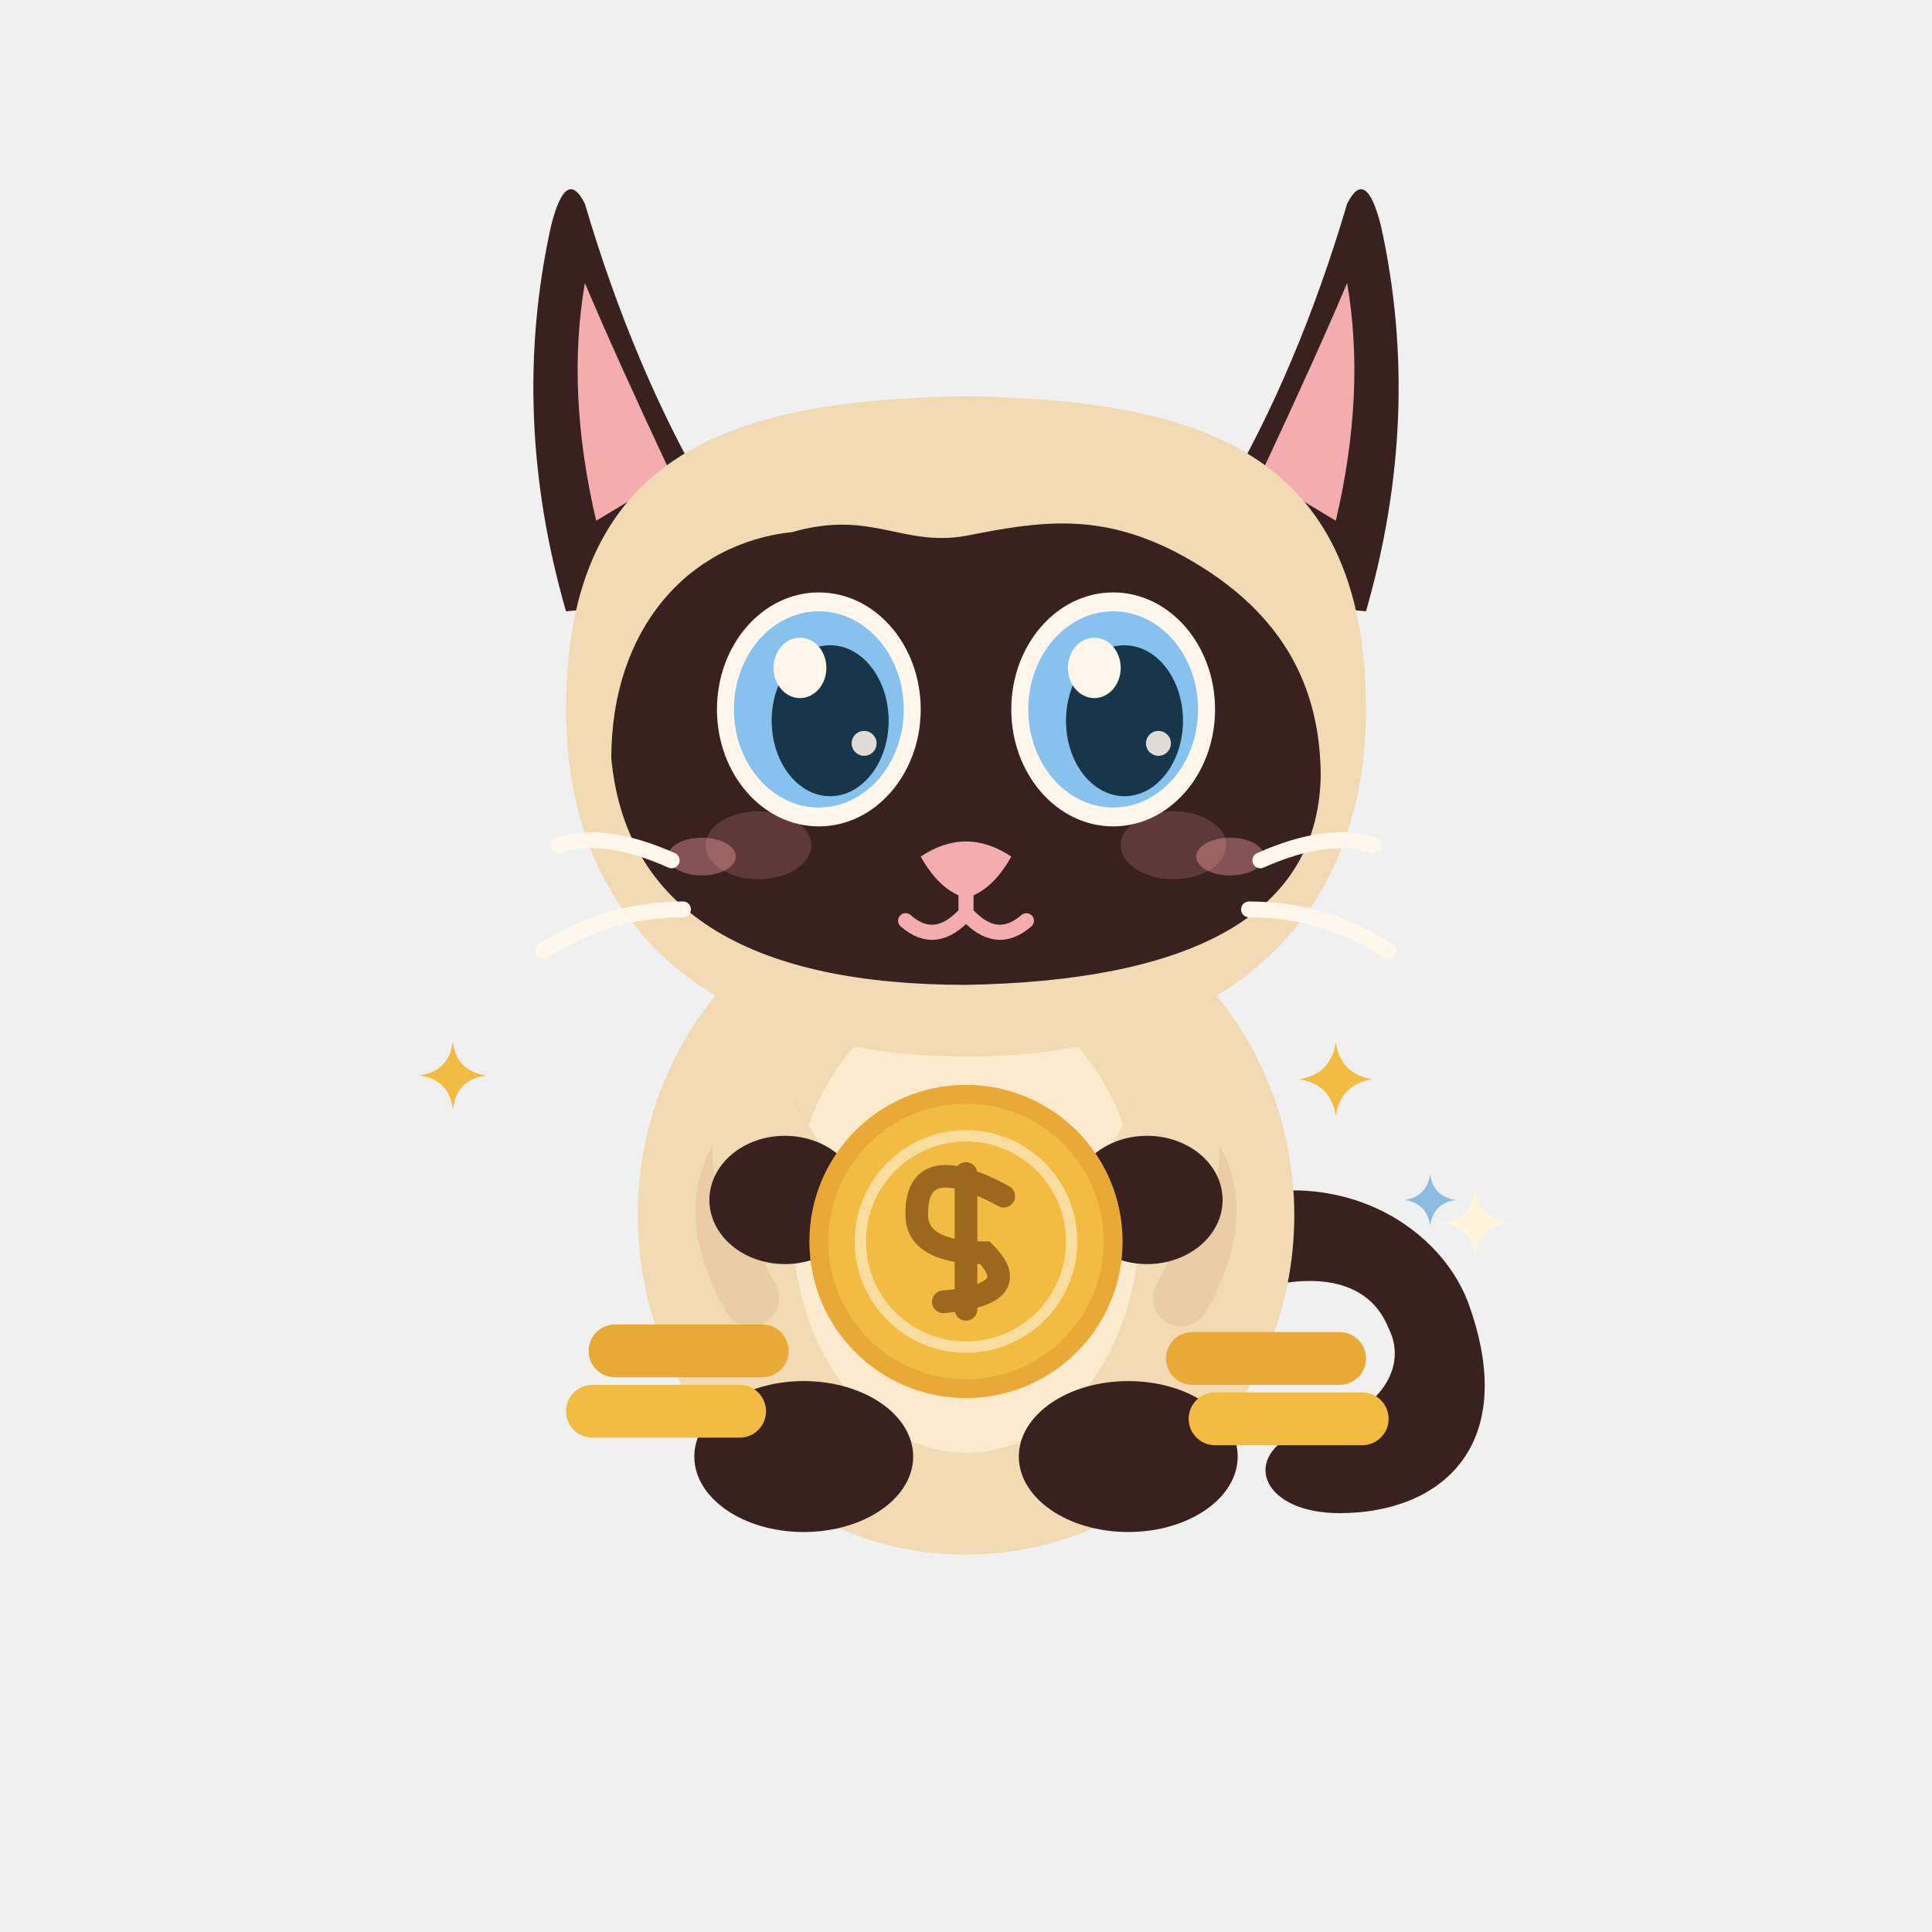
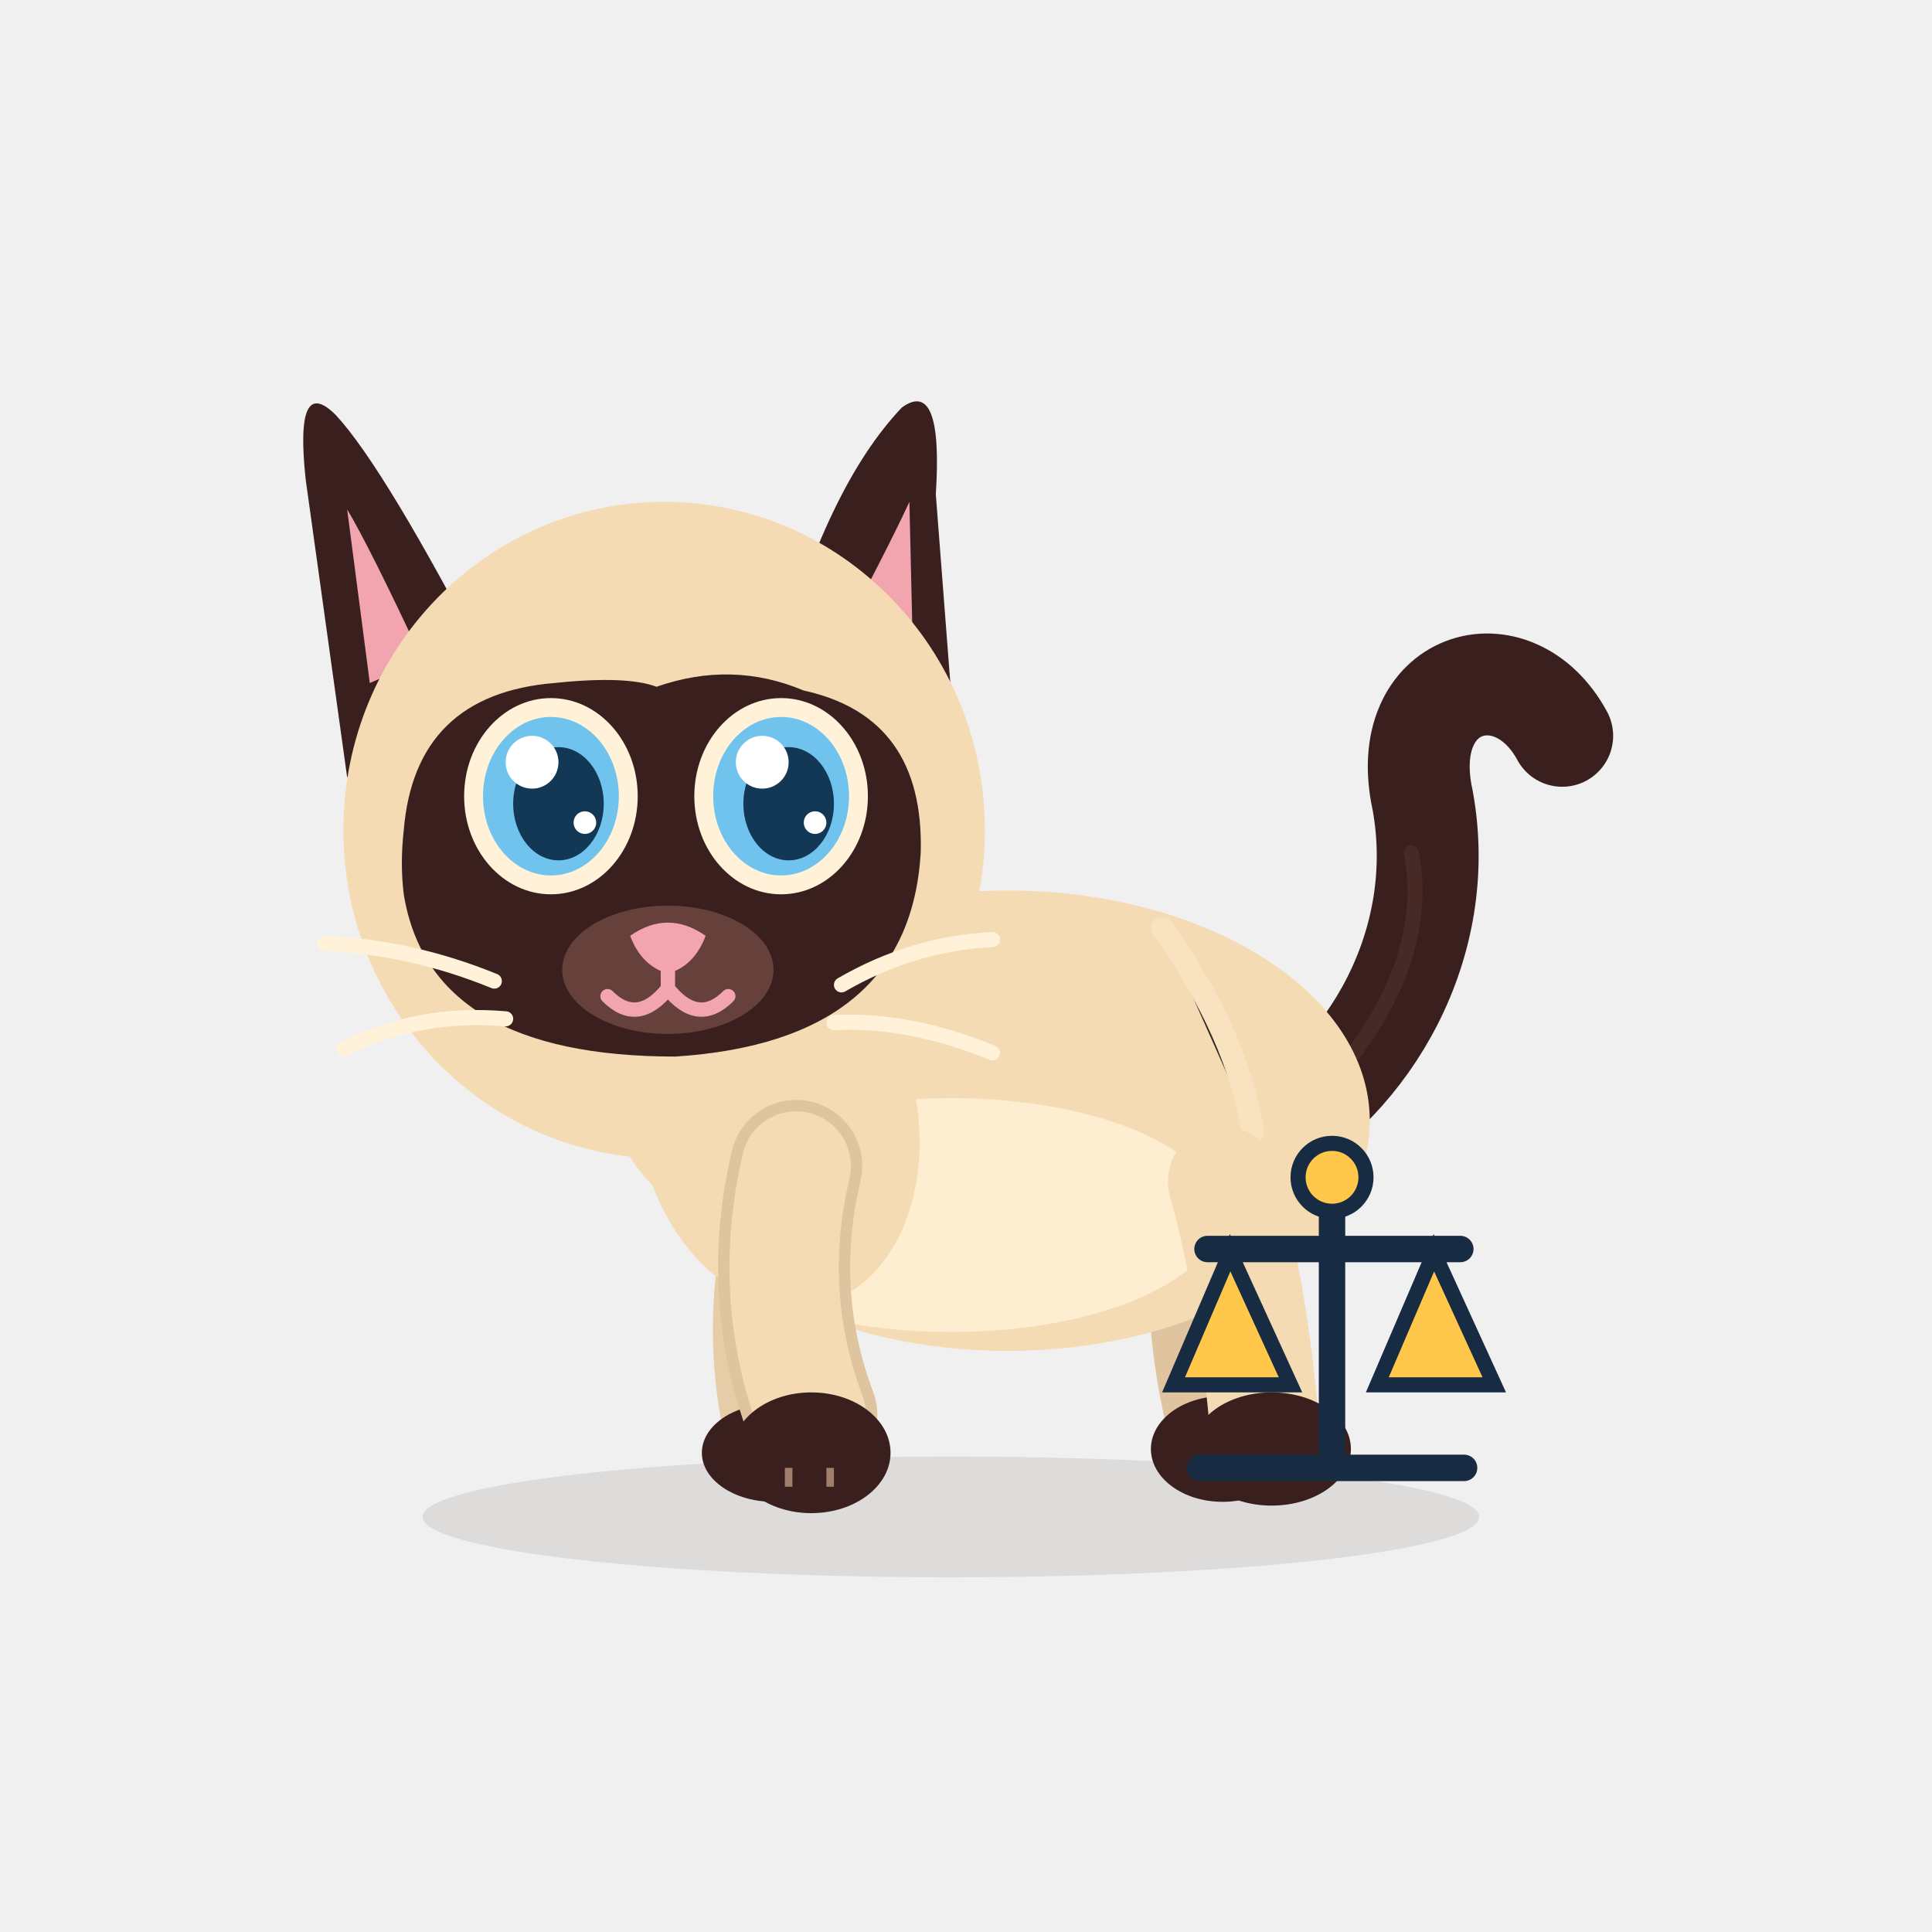
- <svg xmlns="http://www.w3.org/2000/svg" viewBox="0 0 512 512" width="512" height="512" role="img" aria-label="Comptes équilibrés" data-scene="comptes_equilibres" data-theme-agnostic="true" data-background="transparent" data-duration="4.7" data-loop="false" data-trigger="balances_settled">
-   <g id="micro-accents">
-     <g id="spark-a">
-       <path d="M120 276 Q121 284 129 285 Q121 286 120 294 Q119 286 111 285 Q119 284 120 276Z" fill="#F2BC42" />
+ <svg xmlns="http://www.w3.org/2000/svg" viewBox="0 0 512 512" width="512" height="512" role="img" aria-label="Comptes équilibrés" data-id="comptes_equilibres" data-duration="4.7" data-loop="false" data-source-rig="Azami-V4.1">
+   <style>#eyes-shut,#mouth-open,#tongue{opacity:0}#eyes-open,#mouth-smile{opacity:1}</style>
+   <g id="ground-shadow">
+     <ellipse cx="252" cy="402" rx="140" ry="16" fill="#39201E" opacity=".10" />
+   </g>
+   <g id="character">
+     <g id="tail" transform="rotate(0 339 294)">
+       <path d="M334 302 C363 286 384 250 377 212 C370 180 401 171 414 195" stroke="#39201E" stroke-width="27" stroke-linecap="round" fill="none" />
+       <path d="M336 302 C365 279 379 251 374 226" stroke="#6B403A" stroke-width="4" stroke-linecap="round" fill="none" opacity=".28" />
    </g>
-     <g id="spark-b">
-       <path d="M391 315 Q392 323 400 324 Q392 325 391 333 Q390 325 382 324 Q390 323 391 315Z" fill="#FFF5DD" />
+     <g id="back-far" transform="rotate(0 320 322)">
+       <path d="M320 313 Q314 343 322 376" stroke="#DFC49F" stroke-width="26" fill="none" stroke-linecap="round" />
+       <ellipse cx="324" cy="384" rx="19" ry="14" fill="#39201E" />
+     </g>
+     <g id="front-far" transform="rotate(0 210 312)">
+       <path d="M210 309 Q198 344 205 377" stroke="#E6CCA7" stroke-width="27" fill="none" stroke-linecap="round" />
+       <ellipse cx="205" cy="385" rx="19" ry="13" fill="#39201E" />
+     </g>
+     <g id="core" transform="translate(0 0)">
+       <ellipse cx="267" cy="297" rx="96" ry="61" fill="#F4DBB4" />
+       <ellipse cx="252" cy="322" rx="71" ry="31" fill="#FFF2D9" opacity=".78" />
+       <ellipse cx="206" cy="296" rx="37" ry="51" transform="rotate(-12 206 296)" fill="#F4DBB4" />
+       <path d="M308 246 Q328 274 332 300" stroke="#F9E4C3" stroke-width="6" opacity=".8" stroke-linecap="round" />
+     </g>
+     <g id="back-near" transform="rotate(0 324 322)">
+       <path d="M324 313 Q332 342 335 377" stroke="#F4DBB4" stroke-width="29" fill="none" stroke-linecap="round" />
+       <ellipse cx="337" cy="384" rx="21" ry="15" fill="#39201E" />
+     </g>
+     <g id="neck" transform="translate(0 0)">
+       <ellipse cx="196" cy="276" rx="39" ry="51" transform="rotate(-10 196 276)" fill="#F4DBB4" />
+     </g>
+     <g id="head" transform="rotate(0 176 226)">
+       <g id="ear-left" transform="rotate(0 112 164)">
+         <path d="M130 178 Q102 124 89 110 Q78 99 81 127 L92 206Z" fill="#39201E" />
+         <path d="M112 175 Q98 145 92 135 L98 181Z" fill="#F2A5AF" />
+       </g>
+       <g id="ear-right" transform="rotate(0 231 166)">
+         <path d="M206 177 Q219 129 239 108 Q250 100 248 131 L253 196Z" fill="#39201E" />
+         <path d="M220 174 Q235 146 241 133 L242 176Z" fill="#F2A5AF" />
+       </g>
+       <ellipse cx="176" cy="220" rx="85" ry="87" fill="#F4DBB4" />
+       <path d="M107 220 Q110 184 147 181 Q166 179 174 182 Q194 175 213 183 Q245 190 244 226 Q241 276 179 280 Q114 280 107 237 Q106 229 107 220Z" fill="#39201E" />
+       <g id="eyes-open">
+         <g transform="translate(146 211)">
+           <ellipse rx="23" ry="26" fill="#FFF2D9" />
+           <ellipse rx="18" ry="21" fill="#70C3ED" />
+           <ellipse cx="2" cy="2" rx="12" ry="15" fill="#123855" />
+           <circle cx="-5" cy="-9" r="7" fill="#FFFFFF" />
+           <circle cx="9" cy="7" r="3" fill="#FFFFFF" />
+         </g>
+         <g transform="translate(207 211)">
+           <ellipse rx="23" ry="26" fill="#FFF2D9" />
+           <ellipse rx="18" ry="21" fill="#70C3ED" />
+           <ellipse cx="2" cy="2" rx="12" ry="15" fill="#123855" />
+           <circle cx="-5" cy="-9" r="7" fill="#FFFFFF" />
+           <circle cx="9" cy="7" r="3" fill="#FFFFFF" />
+         </g>
+       </g>
+       <g id="eyes-shut" opacity="0">
+         <path d="M125 212 Q146 233 166 212 M187 212 Q207 233 228 212" stroke="#FFF2D9" stroke-width="7" stroke-linecap="round" fill="none" />
+       </g>
+       <ellipse cx="177" cy="257" rx="28" ry="17" fill="#66403B" />
+       <path d="M167 248 Q177 241 187 248 Q184 256 177 258 Q170 256 167 248Z" fill="#F2A5AF" />
+       <g id="mouth-smile" stroke="#F2A5AF" stroke-width="3.8" stroke-linecap="round" fill="none">
+         <path d="M177 257 V262 M177 262 Q169 272 161 264 M177 262 Q185 272 193 264" />
+       </g>
+       <g id="mouth-open" opacity="0">
+         <ellipse cx="177" cy="268" rx="11" ry="13" fill="#8F4357" />
+         <path d="M171 275 Q177 269 183 275" stroke="#F0A7B3" stroke-width="3" stroke-linecap="round" />
+       </g>
+       <g id="tongue" opacity="0">
+         <path d="M175 261 Q165 262 170 275 Q177 283 185 274 Q190 264 181 260Z" fill="#F6A2B0" />
+       </g>
+       <g id="whiskers" stroke="#FFF2D9" stroke-width="4" stroke-linecap="round" fill="none">
+         <path d="M131 260 Q109 251 86 250 M134 270 Q111 268 91 278 M223 261 Q242 250 263 249 M221 271 Q241 270 263 279" />
+       </g>
+     </g>
+     <g id="front-near" transform="rotate(0 210 312)">
+       <path d="M211 309 Q203 343 215 375" stroke="#DFC49F" stroke-width="35" fill="none" stroke-linecap="round" />
+       <path d="M211 309 Q203 343 215 375" stroke="#F4DBB4" stroke-width="29" fill="none" stroke-linecap="round" />
+       <ellipse cx="215" cy="385" rx="21" ry="16" fill="#39201E" />
+       <path d="M209 389 L209 394 M220 389 L220 394" stroke="#F2C8A5" stroke-width="2" opacity=".56" />
    </g>
  </g>
-   <g id="cat-rig">
-     <g id="tail" class="tail">
-       <path d="M317 321 C352 306 381 324 389 345 C403 383 382 401 355 401 C335 401 329 387 343 380 C363 377 374 364 368 352 C362 337 344 337 326 344Z" fill="#38211F" />
-     </g>
-     <g id="body-rig" class="body-rig">
-       <ellipse cx="256" cy="322" rx="87" ry="90" fill="#F2DAB4" />
-       <ellipse cx="256" cy="324" rx="46" ry="61" fill="#FFF0D7" opacity=".72" />
-       <path d="M205 297 Q182 314 199 344" stroke="#E4C49C" stroke-width="15" stroke-linecap="round" fill="none" opacity=".6" />
-       <path d="M307 297 Q330 314 313 344" stroke="#E4C49C" stroke-width="15" stroke-linecap="round" fill="none" opacity=".6" />
-     </g>
-     <g id="feet">
-       <ellipse cx="213" cy="386" rx="29" ry="20" fill="#38211F" />
-       <ellipse cx="299" cy="386" rx="29" ry="20" fill="#38211F" />
-     </g>
-     <g id="arms">
-       <g id="arm-left" class="arm-left">
-         <path d="M193 289 Q183 308 197 330 Q201 337 218 330 Q232 323 219 306 L207 286Z" fill="#F2DAB4" />
-         <ellipse cx="208" cy="318" rx="20" ry="17" fill="#38211F" />
-       </g>
-       <g id="arm-right" class="arm-right">
-         <path d="M319 289 Q329 308 315 330 Q311 337 294 330 Q280 323 293 306 L305 286Z" fill="#F2DAB4" />
-         <ellipse cx="304" cy="318" rx="20" ry="17" fill="#38211F" />
-       </g>
-     </g>
-     <g id="head-rig" class="head-rig">
-       <g id="ear-left" class="ear-left">
-         <path d="M188 132 Q168 98 155 54 Q150 44 146 60 Q135 110 150 162 L194 158Z" fill="#38211F" />
-         <path d="M178 126 Q163 94 155 75 Q150 104 158 138Z" fill="#F4ADAF" />
-       </g>
-       <g id="ear-right" class="ear-right">
-         <path d="M324 132 Q344 98 357 54 Q362 44 366 60 Q377 110 362 162 L318 158Z" fill="#38211F" />
-         <path d="M334 126 Q349 94 357 75 Q362 104 354 138Z" fill="#F4ADAF" />
-       </g>
-       <path d="M150 188 C150 119 195 106 256 105 C317 106 362 119 362 188 C362 250 317 280 256 280 C195 280 150 250 150 188Z" fill="#F2DAB4" />
-       <path d="M162 201 C162 167 182 144 210 141 C231 135 239 145 256 142 C276 138 291 136 311 146 C340 161 350 182 350 206 C349 244 313 260 256 261 C201 261 166 243 162 201Z" fill="#38211F" />
-       <ellipse cx="201" cy="224" rx="14" ry="9" fill="#67413E" opacity=".77" />
-       <ellipse cx="311" cy="224" rx="14" ry="9" fill="#67413E" opacity=".77" />
-       <g id="eyes-open" opacity="1">
-         <g class="eye" transform="translate(217 188)">
-           <ellipse rx="27" ry="31" fill="#FFF7EB" />
-           <ellipse rx="22.5" ry="26" fill="#86C2ED" />
-           <ellipse cx="3" cy="3" rx="15.5" ry="20" fill="#18364A" />
-           <ellipse cx="-5" cy="-11" rx="7" ry="8" fill="#FFF7EB" />
-           <circle cx="12" cy="9" r="3.3" fill="#FFF7EB" opacity=".86" />
-         </g>
-         <g class="eye" transform="translate(295 188)">
-           <ellipse rx="27" ry="31" fill="#FFF7EB" />
-           <ellipse rx="22.5" ry="26" fill="#86C2ED" />
-           <ellipse cx="3" cy="3" rx="15.5" ry="20" fill="#18364A" />
-           <ellipse cx="-5" cy="-11" rx="7" ry="8" fill="#FFF7EB" />
-           <circle cx="12" cy="9" r="3.3" fill="#FFF7EB" opacity=".86" />
-         </g>
-       </g>
-       <g id="eyes-sleepy" opacity="0">
-         <path d="M192 192 Q215 215 240 191" stroke="#FFF7EB" stroke-width="7" stroke-linecap="round" fill="none" />
-         <path d="M272 191 Q297 215 320 192" stroke="#FFF7EB" stroke-width="7" stroke-linecap="round" fill="none" />
-       </g>
-       <g id="nose">
-         <path d="M244 227 Q256 219 268 227 Q263 236 256 238 Q249 236 244 227Z" fill="#F4ADAF" />
-       </g>
-       <g id="smile" opacity="1">
-         <path d="M256 237 V242 M256 242 Q248 251 240 244 M256 242 Q264 251 272 244" stroke="#F4ADAF" stroke-width="4" stroke-linecap="round" fill="none" />
-       </g>
-       <g id="meow-mouth" opacity="0">
-         <ellipse cx="256" cy="249" rx="11" ry="13" fill="#8C4F56" />
-         <path d="M251 257 Q256 251 261 257" stroke="#F4ADAF" stroke-width="4" stroke-linecap="round" fill="none" />
-       </g>
-       <g id="cheek-blush" opacity="0.38">
-         <ellipse cx="186" cy="227" rx="9" ry="5" fill="#FFA6AE" />
-         <ellipse cx="326" cy="227" rx="9" ry="5" fill="#FFA6AE" />
-       </g>
-       <g id="whiskers" fill="none" stroke="#FFF7EB" stroke-linecap="round" stroke-width="4.2">
-         <path d="M178 228 Q160 220 148 224 M181 241 Q161 241 144 252 M334 228 Q352 220 364 224 M331 241 Q351 241 368 252" />
-       </g>
-     </g>
-   </g>
-   <g id="scene-prop">
-     <g id="coin-left">
-       <rect x="150" y="367" width="53" height="14" rx="7" fill="#F2BC42" />
-       <rect x="156" y="351" width="53" height="14" rx="7" fill="#E9A937" />
-     </g>
-     <g id="coin-right">
-       <rect x="315" y="369" width="53" height="14" rx="7" fill="#F2BC42" />
-       <rect x="309" y="353" width="53" height="14" rx="7" fill="#E9A937" />
-     </g>
-     <g id="coin-rig">
-       <circle cx="256" cy="329" r="39" fill="#F2BC42" stroke="#E9A937" stroke-width="5" />
-       <circle cx="256" cy="329" r="28" fill="none" stroke="#FFF7EB" stroke-width="3" opacity=".55" />
-       <path d="M256 311 V347 M266 317 Q242 304 243 323 Q244 332 261 332 Q272 343 250 345" stroke="#9B681D" stroke-width="6" stroke-linecap="round" fill="none" />
-     </g>
-     <g id="coin-sparkles">
-       <g>
-         <path d="M354 276.25 Q355.3 284.7 363.75 286 Q355.3 287.3 354 295.75 Q352.7 287.3 344.25 286 Q352.7 284.7 354 276.25Z" fill="#F2BC42" />
-       </g>
-       <g>
-         <path d="M379 311.25 Q379.9 317.1 385.75 318 Q379.9 318.9 379 324.75 Q378.1 318.9 372.25 318 Q378.1 317.1 379 311.25Z" fill="#8DBBE0" />
-       </g>
-     </g>
-   </g>
-   <g id="fx-layer">
-     <g id="motion-arcs" opacity="0" fill="none" stroke="#F2BC42" stroke-width="7" stroke-linecap="round">
-       <path d="M389 154 L401 140" />
-       <path d="M400 176 L418 176" />
-       <path d="M123 154 L113 138" />
-     </g>
-     <g id="spark-pop" opacity="0">
-       <path d="M382 263 Q384 278 399 280 Q384 282 382 297 Q380 282 365 280 Q380 278 382 263Z" fill="#FFD35D" />
-     </g>
+   <g id="prop-scale">
+     <path d="M353 311v78 M318 389h70 M320 331h67" stroke="#172B42" stroke-width="7" stroke-linecap="round" />
+     <circle cx="353" cy="312" r="9" fill="#FFC84B" stroke="#172B42" stroke-width="4" />
+     <path d="M326 332l-15 35h31Z M380 332l-15 35h31Z" fill="#FFC84B" stroke="#172B42" stroke-width="4" />
  </g>
</svg>
